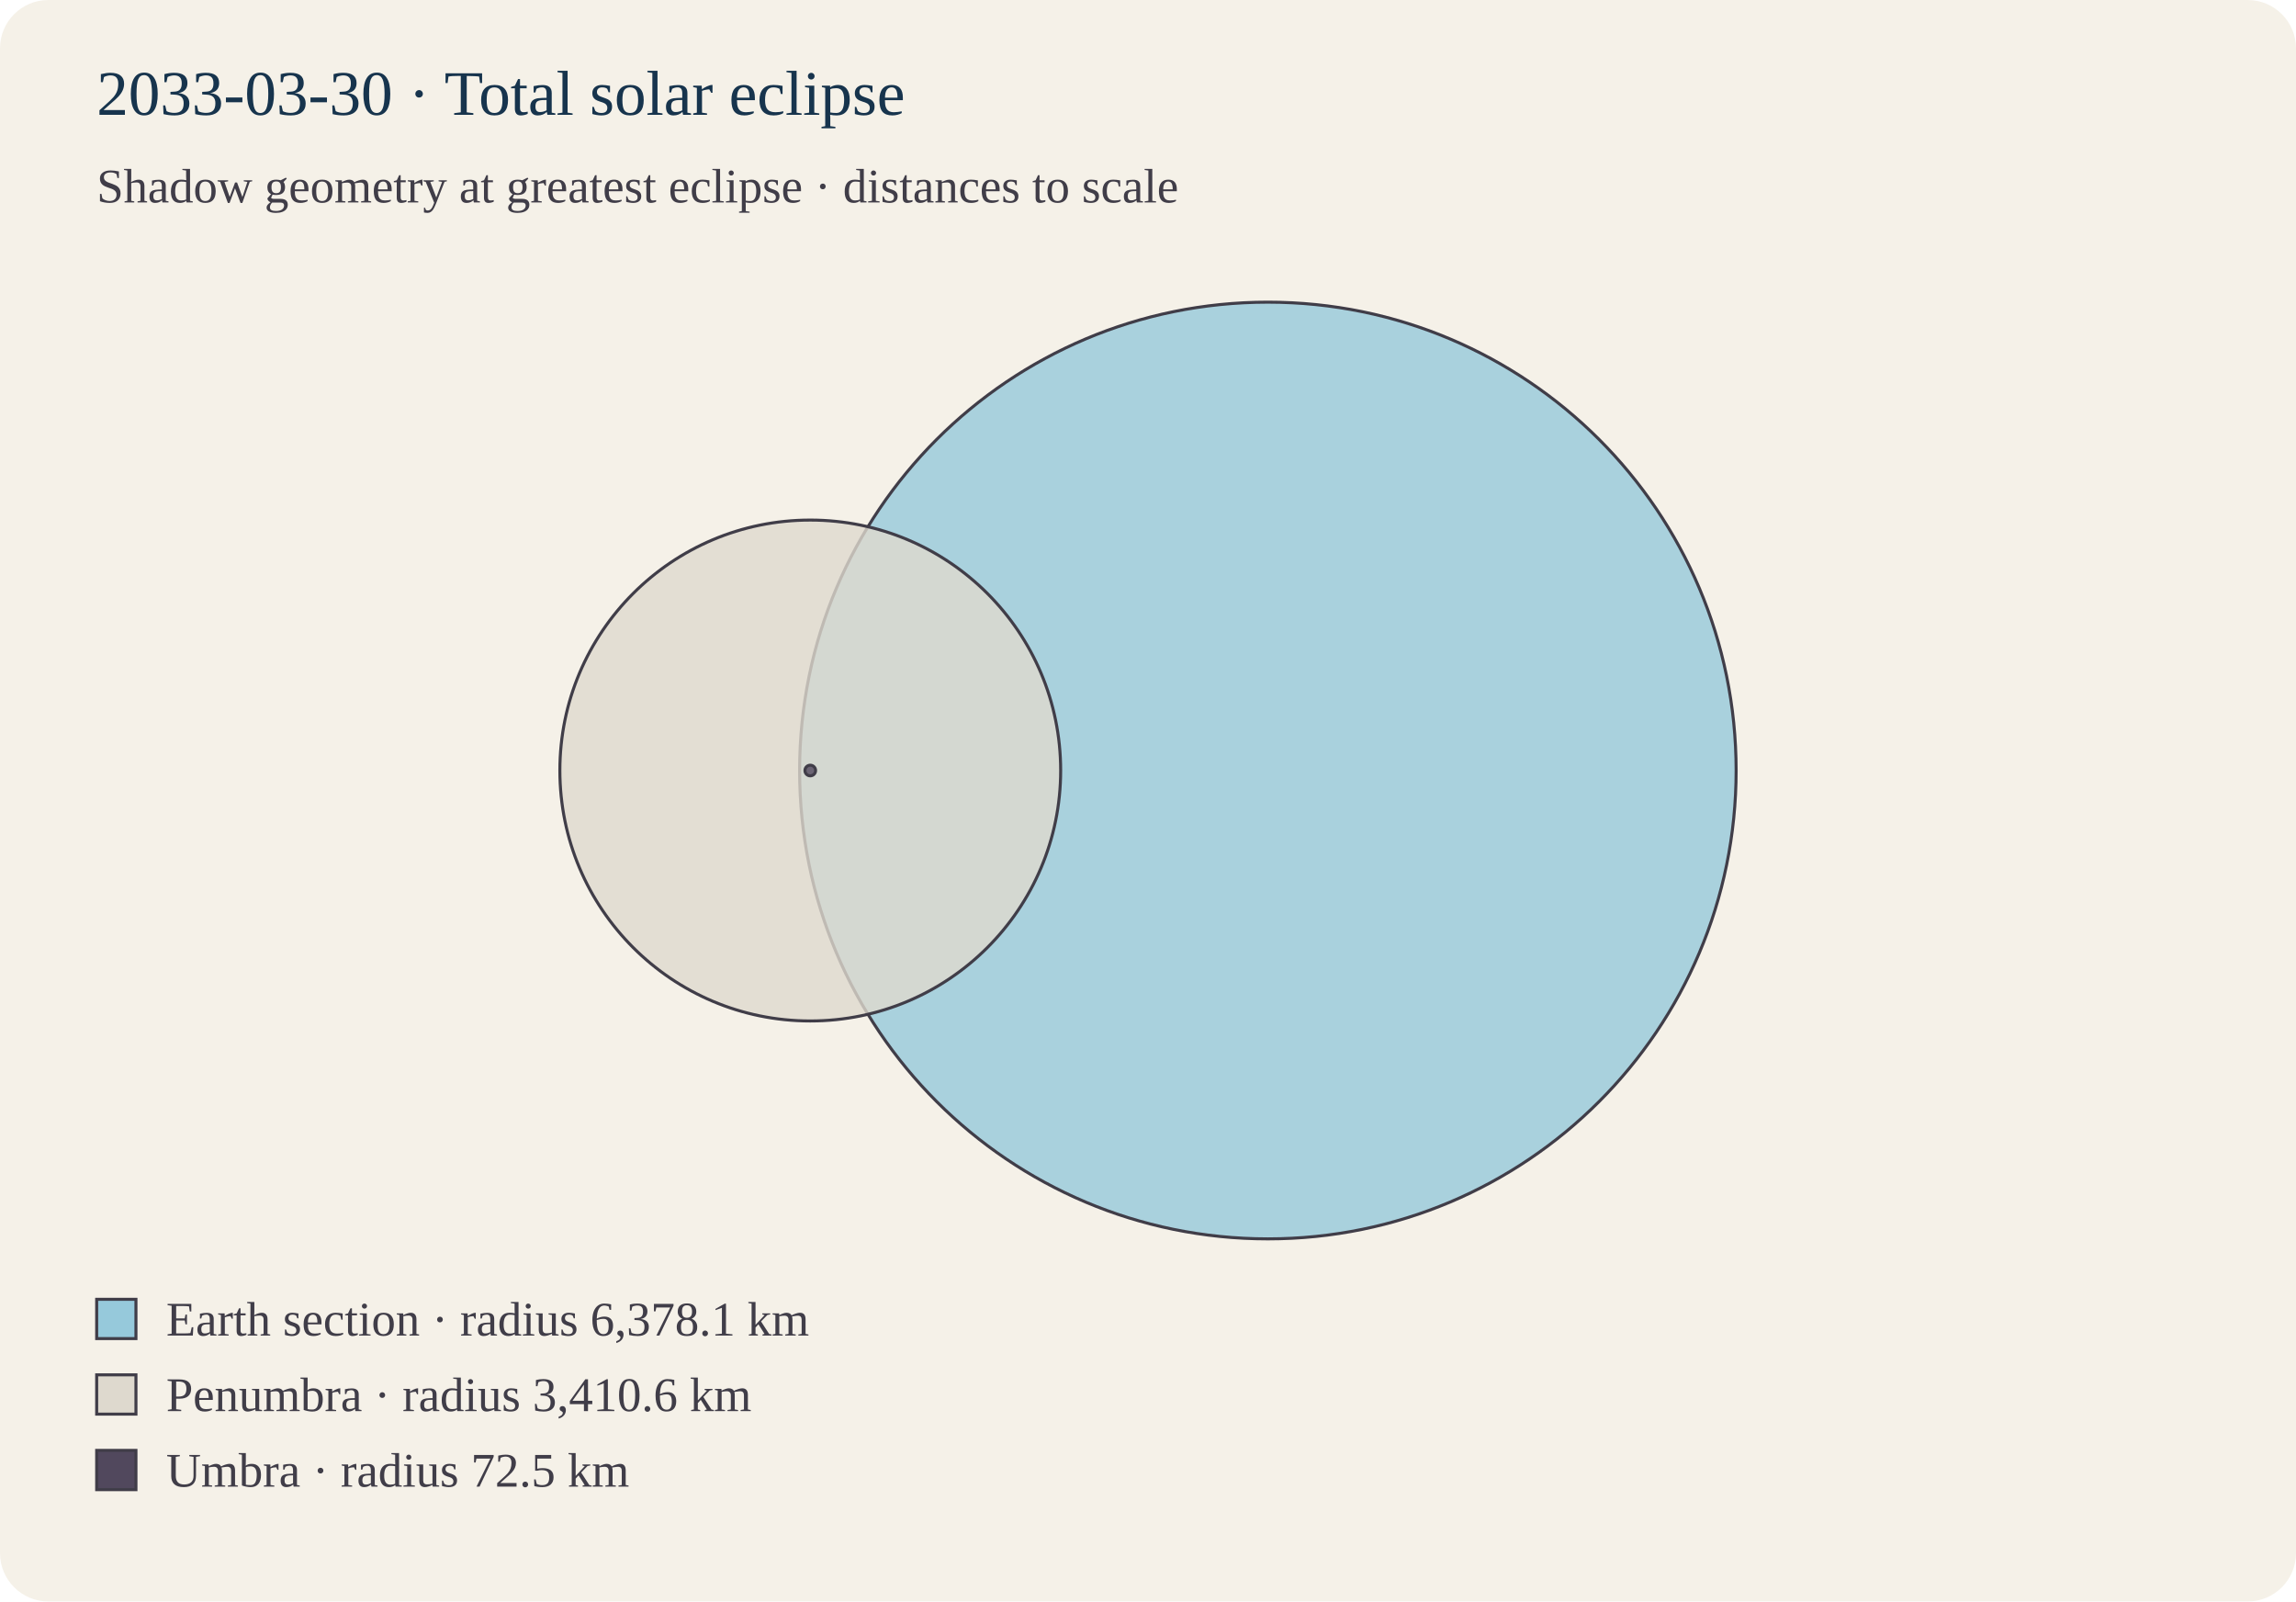
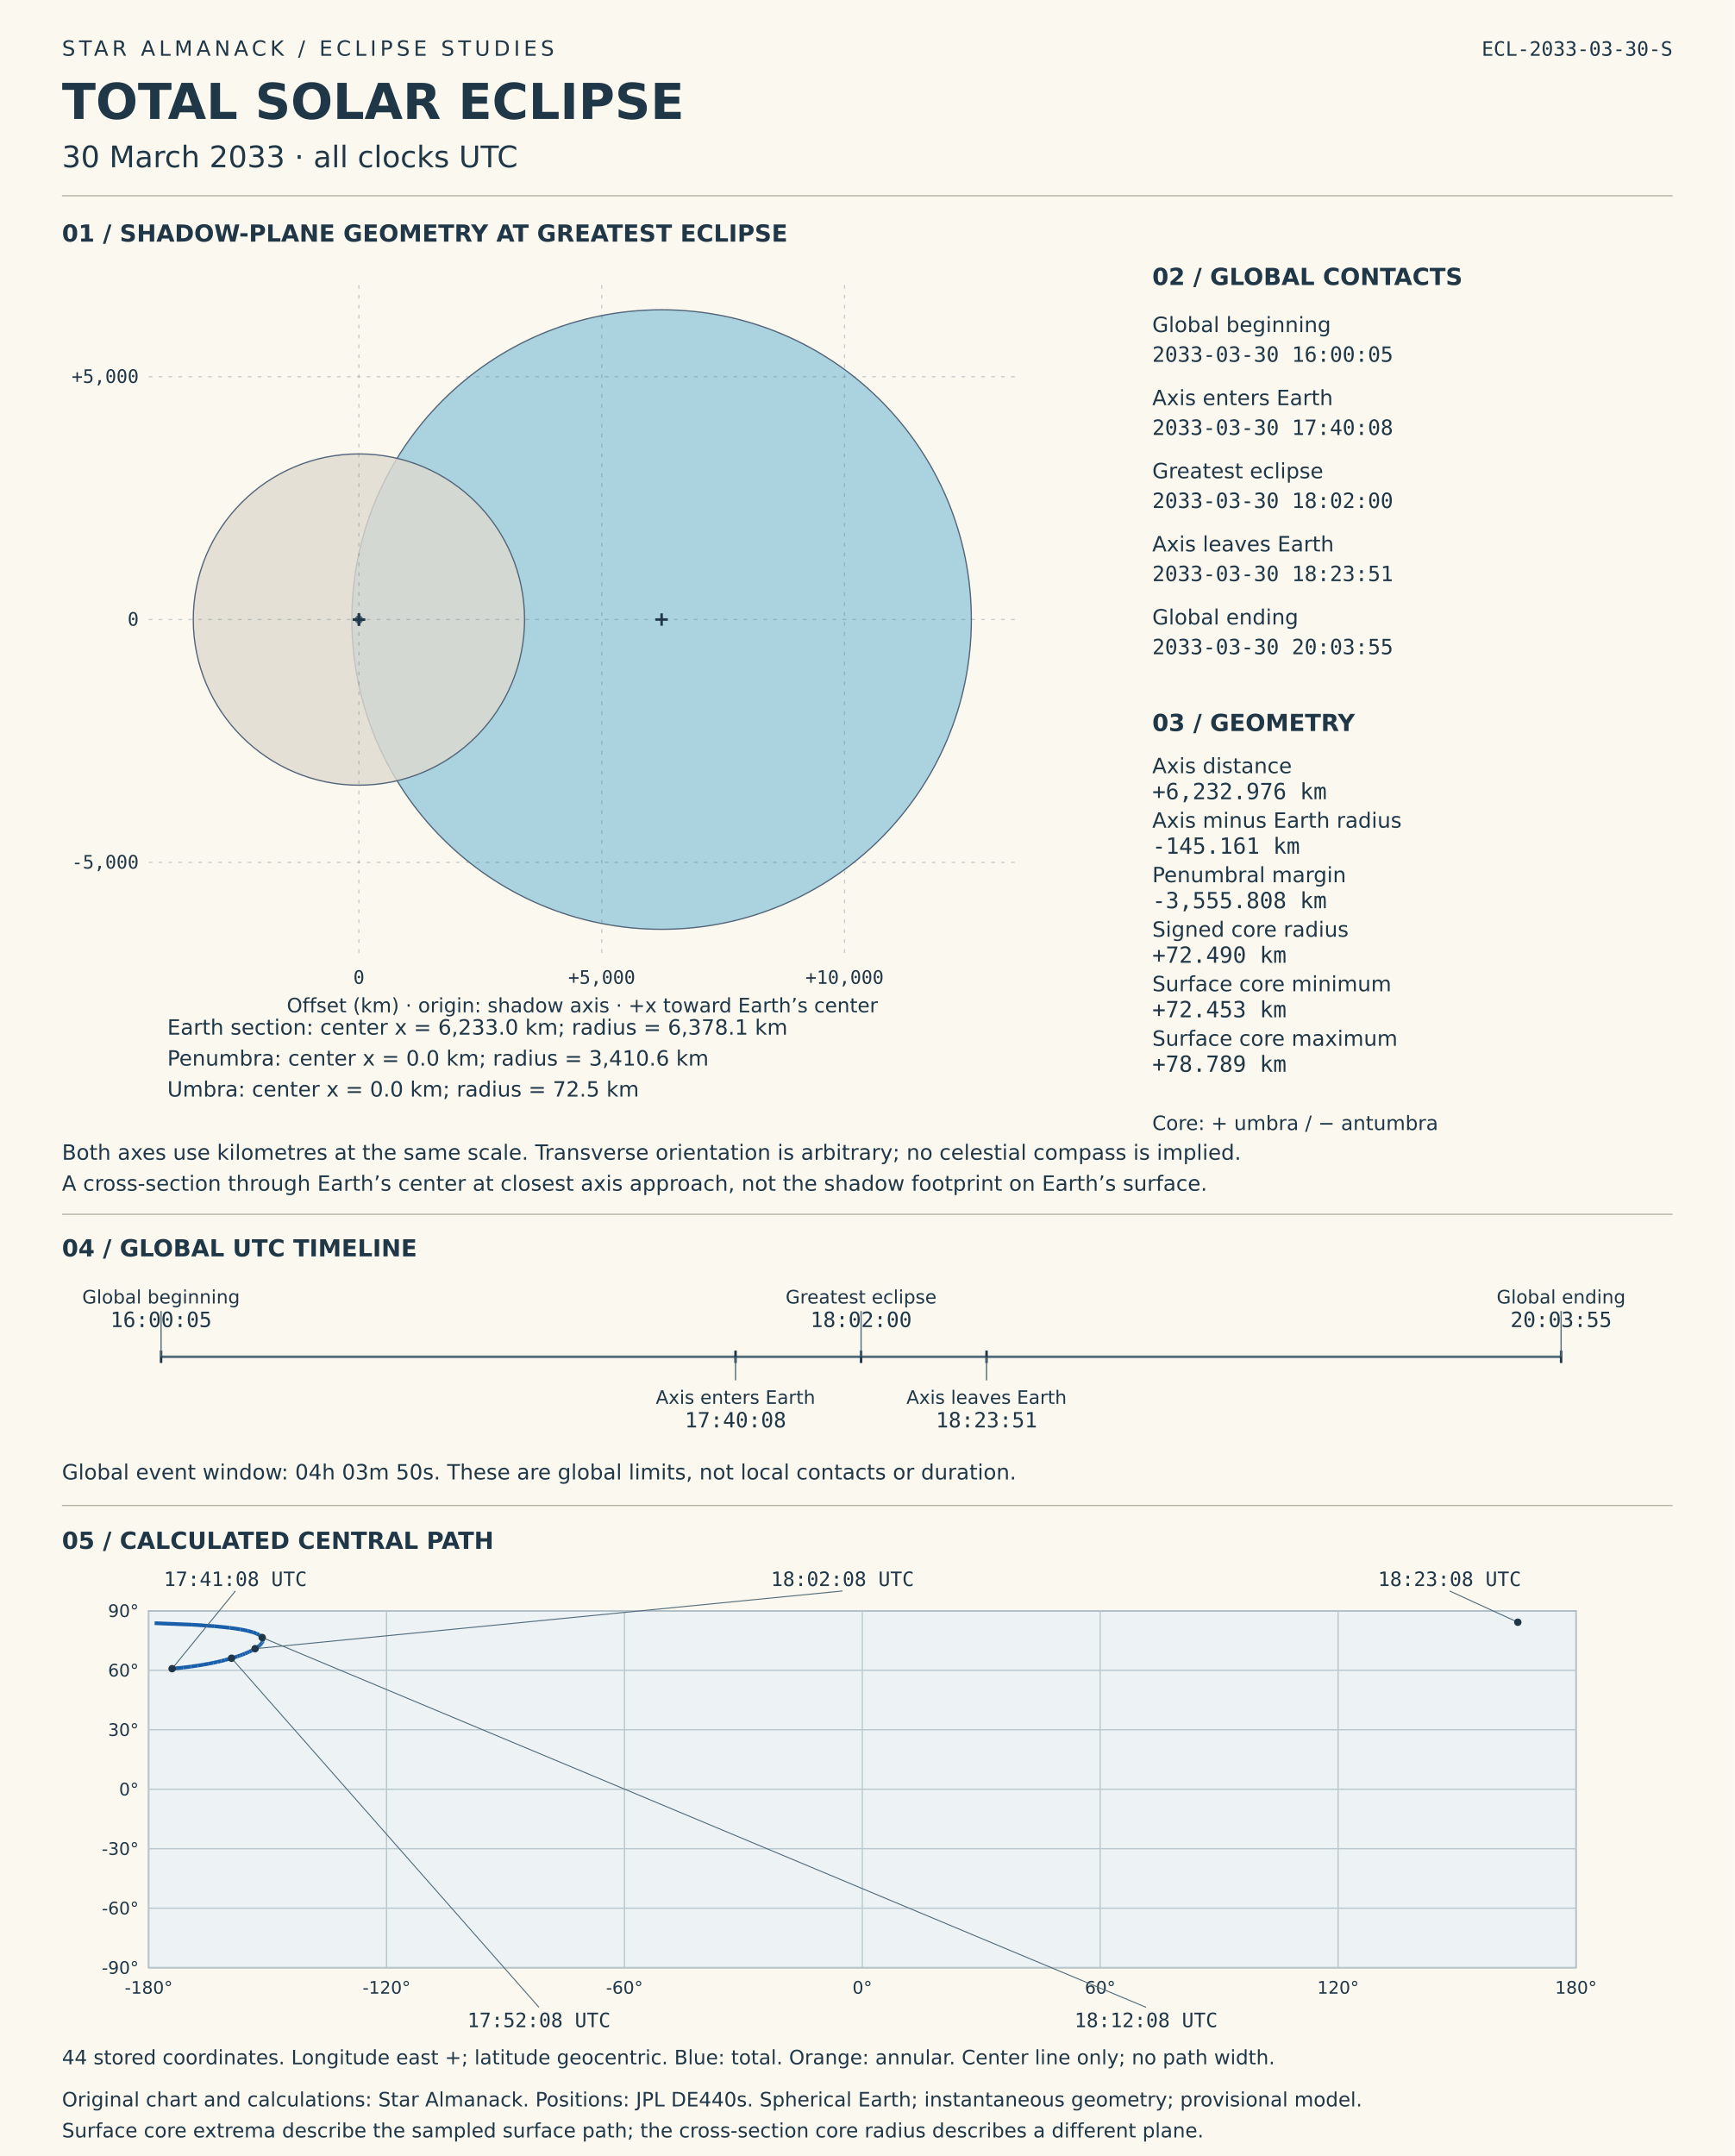
- <svg xmlns="http://www.w3.org/2000/svg" viewBox="0 0 760 530" role="img" aria-labelledby="art-title art-desc">
-   <rect width="760" height="530" rx="16" fill="#f5f1e8" />
-   <text x="32" y="38" font-size="21" fill="#17344d">2033-03-30 · Total solar eclipse</text>
-   <text x="32" y="67" font-size="16" fill="#403d48">Shadow geometry at greatest eclipse · distances to scale</text>
-   <circle data-label="Earth section" cx="419.678" cy="255" r="155" fill="#96c9db" fill-opacity="0.8" stroke="#403d48" />
-   <circle data-label="Penumbra" cx="268.206" cy="255" r="82.885" fill="#ded9ce" fill-opacity="0.8" stroke="#403d48" />
-   <circle data-label="Umbra" cx="268.206" cy="255" r="1.762" fill="#51485d" fill-opacity="0.8" stroke="#403d48" />
-   <rect x="32" y="430" width="13" height="13" fill="#96c9db" stroke="#403d48" />
-   <text x="55" y="442" font-size="16" fill="#403d48">Earth section · radius 6,378.1 km</text>
-   <rect x="32" y="455" width="13" height="13" fill="#ded9ce" stroke="#403d48" />
-   <text x="55" y="467" font-size="16" fill="#403d48">Penumbra · radius 3,410.6 km</text>
-   <rect x="32" y="480" width="13" height="13" fill="#51485d" stroke="#403d48" />
-   <text x="55" y="492" font-size="16" fill="#403d48">Umbra · radius 72.5 km</text>
+ <svg xmlns="http://www.w3.org/2000/svg" viewBox="0 0 1400 1740" role="img" aria-labelledby="solar-title solar-desc">
+   <rect width="1400" height="1740" fill="#fbf8ef" />
+   <style>text{font-family:DejaVu Sans,sans-serif;fill:#203747}.mono{font-family:DejaVu Sans Mono,monospace;font-variant-numeric:tabular-nums}</style>
+   <text x="50" y="45" font-size="17" letter-spacing="3">STAR ALMANACK  /  ECLIPSE STUDIES</text>
+   <text x="50" y="96" font-size="40" font-weight="bold">TOTAL SOLAR ECLIPSE</text>
+   <text x="50" y="135" font-size="24">30 March 2033  ·  all clocks UTC</text>
+   <text x="1350" y="45" font-size="16" text-anchor="end" class="mono">ECL-2033-03-30-S</text>
+   <line x1="50" y1="158" x2="1350" y2="158" stroke="#b8b3a4" />
+   <text x="50" y="195" font-size="19" font-weight="bold">01  /  SHADOW-PLANE GEOMETRY AT GREATEST ECLIPSE</text>
+   <circle data-label="Earth section" cx="533.998" cy="500.0" r="250" fill="#96c9db" fill-opacity=".8" stroke="#536579" />
+   <circle data-label="Penumbra" cx="289.687" cy="500.0" r="133.685" fill="#ded9ce" fill-opacity=".8" stroke="#536579" />
+   <circle data-label="Umbra" cx="289.687" cy="500.0" r="2.841" fill="#51485d" fill-opacity=".8" stroke="#536579" />
+   <g id="shadow-coordinate-grid">
+     <line x1="289.687" y1="230" x2="289.687" y2="770" stroke="#526c7b" stroke-opacity=".3" stroke-dasharray="3 5" />
+     <text x="289.687" y="794" font-size="15" text-anchor="middle" class="mono">0</text>
+     <line x1="485.669" y1="230" x2="485.669" y2="770" stroke="#526c7b" stroke-opacity=".3" stroke-dasharray="3 5" />
+     <text x="485.669" y="794" font-size="15" text-anchor="middle" class="mono">+5,000</text>
+     <line x1="681.651" y1="230" x2="681.651" y2="770" stroke="#526c7b" stroke-opacity=".3" stroke-dasharray="3 5" />
+     <text x="681.651" y="794" font-size="15" text-anchor="middle" class="mono">+10,000</text>
+     <line x1="120" y1="695.982" x2="820" y2="695.982" stroke="#526c7b" stroke-opacity=".3" stroke-dasharray="3 5" />
+     <text x="112" y="700.982" font-size="15" text-anchor="end" class="mono">-5,000</text>
+     <line x1="120" y1="500.0" x2="820" y2="500.0" stroke="#526c7b" stroke-opacity=".3" stroke-dasharray="3 5" />
+     <text x="112" y="505.0" font-size="15" text-anchor="end" class="mono">0</text>
+     <line x1="120" y1="304.018" x2="820" y2="304.018" stroke="#526c7b" stroke-opacity=".3" stroke-dasharray="3 5" />
+     <text x="112" y="309.018" font-size="15" text-anchor="end" class="mono">+5,000</text>
+   </g>
+   <line x1="528.998" y1="500.0" x2="538.998" y2="500.0" stroke="#203747" stroke-width="2" />
+   <line x1="533.998" y1="495.0" x2="533.998" y2="505.0" stroke="#203747" stroke-width="2" />
+   <text x="135" y="835" font-size="17">Earth section: center x = 6,233.0 km; radius = 6,378.1 km</text>
+   <line x1="284.687" y1="500.0" x2="294.687" y2="500.0" stroke="#203747" stroke-width="2" />
+   <line x1="289.687" y1="495.0" x2="289.687" y2="505.0" stroke="#203747" stroke-width="2" />
+   <text x="135" y="860" font-size="17">Penumbra: center x = 0.0 km; radius = 3,410.6 km</text>
+   <line x1="284.687" y1="500.0" x2="294.687" y2="500.0" stroke="#203747" stroke-width="2" />
+   <line x1="289.687" y1="495.0" x2="289.687" y2="505.0" stroke="#203747" stroke-width="2" />
+   <text x="135" y="885" font-size="17">Umbra: center x = 0.0 km; radius = 72.5 km</text>
+   <text x="470" y="817" font-size="16" text-anchor="middle">Offset (km) · origin: shadow axis · +x toward Earth’s center</text>
+   <text x="50" y="936" font-size="17">Both axes use kilometres at the same scale. Transverse orientation is arbitrary; no celestial compass is implied.</text>
+   <text x="50" y="961" font-size="17">A cross-section through Earth’s center at closest axis approach, not the shadow footprint on Earth’s surface.</text>
+   <text x="930" y="230" font-size="19" font-weight="bold">02  /  GLOBAL CONTACTS</text>
+   <text x="930" y="268" font-size="17">Global beginning</text>
+   <text x="930" y="292" font-size="17" class="mono">2033-03-30  16:00:05</text>
+   <text x="930" y="327" font-size="17">Axis enters Earth</text>
+   <text x="930" y="351" font-size="17" class="mono">2033-03-30  17:40:08</text>
+   <text x="930" y="386" font-size="17">Greatest eclipse</text>
+   <text x="930" y="410" font-size="17" class="mono">2033-03-30  18:02:00</text>
+   <text x="930" y="445" font-size="17">Axis leaves Earth</text>
+   <text x="930" y="469" font-size="17" class="mono">2033-03-30  18:23:51</text>
+   <text x="930" y="504" font-size="17">Global ending</text>
+   <text x="930" y="528" font-size="17" class="mono">2033-03-30  20:03:55</text>
+   <text x="930" y="590" font-size="19" font-weight="bold">03  /  GEOMETRY</text>
+   <text x="930" y="624" font-size="17">Axis distance</text>
+   <text x="930" y="645" font-size="18" class="mono">+6,232.976 km</text>
+   <text x="930" y="668" font-size="17">Axis minus Earth radius</text>
+   <text x="930" y="689" font-size="18" class="mono">-145.161 km</text>
+   <text x="930" y="712" font-size="17">Penumbral margin</text>
+   <text x="930" y="733" font-size="18" class="mono">-3,555.808 km</text>
+   <text x="930" y="756" font-size="17">Signed core radius</text>
+   <text x="930" y="777" font-size="18" class="mono">+72.490 km</text>
+   <text x="930" y="800" font-size="17">Surface core minimum</text>
+   <text x="930" y="821" font-size="18" class="mono">+72.453 km</text>
+   <text x="930" y="844" font-size="17">Surface core maximum</text>
+   <text x="930" y="865" font-size="18" class="mono">+78.789 km</text>
+   <text x="930" y="912" font-size="16">Core: + umbra / − antumbra</text>
+   <line x1="50" y1="980" x2="1350" y2="980" stroke="#b8b3a4" />
+   <text x="50" y="1014" font-size="19" font-weight="bold">04  /  GLOBAL UTC TIMELINE</text>
+   <line x1="130" y1="1095" x2="1260" y2="1095" stroke="#526c7b" stroke-width="2" />
+   <line x1="130.0" y1="1090" x2="130.0" y2="1100" stroke="#203747" stroke-width="2" />
+   <line x1="130.0" y1="1095" x2="130.0" y2="1058" stroke="#526c7b" />
+   <text x="130.0" y="1052" font-size="15" text-anchor="middle">Global beginning</text>
+   <text x="130.0" y="1071" font-size="17" text-anchor="middle" class="mono">16:00:05</text>
+   <line x1="593.663" y1="1090" x2="593.663" y2="1100" stroke="#203747" stroke-width="2" />
+   <line x1="593.663" y1="1095" x2="593.663" y2="1114" stroke="#526c7b" />
+   <text x="593.663" y="1133" font-size="15" text-anchor="middle">Axis enters Earth</text>
+   <text x="593.663" y="1152" font-size="17" text-anchor="middle" class="mono">17:40:08</text>
+   <line x1="695.0" y1="1090" x2="695.0" y2="1100" stroke="#203747" stroke-width="2" />
+   <line x1="695.0" y1="1095" x2="695.0" y2="1058" stroke="#526c7b" />
+   <text x="695.0" y="1052" font-size="15" text-anchor="middle">Greatest eclipse</text>
+   <text x="695.0" y="1071" font-size="17" text-anchor="middle" class="mono">18:02:00</text>
+   <line x1="796.26" y1="1090" x2="796.26" y2="1100" stroke="#203747" stroke-width="2" />
+   <line x1="796.26" y1="1095" x2="796.26" y2="1114" stroke="#526c7b" />
+   <text x="796.26" y="1133" font-size="15" text-anchor="middle">Axis leaves Earth</text>
+   <text x="796.26" y="1152" font-size="17" text-anchor="middle" class="mono">18:23:51</text>
+   <line x1="1260.0" y1="1090" x2="1260.0" y2="1100" stroke="#203747" stroke-width="2" />
+   <line x1="1260.0" y1="1095" x2="1260.0" y2="1058" stroke="#526c7b" />
+   <text x="1260.0" y="1052" font-size="15" text-anchor="middle">Global ending</text>
+   <text x="1260.0" y="1071" font-size="17" text-anchor="middle" class="mono">20:03:55</text>
+   <text x="50" y="1194" font-size="17">Global event window: 04h 03m 50s. These are global limits, not local contacts or duration.</text>
+   <line x1="50" y1="1215" x2="1350" y2="1215" stroke="#b8b3a4" />
+   <text x="50" y="1250" font-size="19" font-weight="bold">05  /  CALCULATED CENTRAL PATH</text>
+   <g id="timed-central-path">
+     <rect x="120" y="1300" width="1152" height="288" fill="#edf3f5" stroke="#708090" />
+     <line x1="120.0" y1="1300" x2="120.0" y2="1588" stroke="#b8c7cd" />
+     <text x="120.0" y="1609" font-size="14" text-anchor="middle">-180°</text>
+     <line x1="312.0" y1="1300" x2="312.0" y2="1588" stroke="#b8c7cd" />
+     <text x="312.0" y="1609" font-size="14" text-anchor="middle">-120°</text>
+     <line x1="504.0" y1="1300" x2="504.0" y2="1588" stroke="#b8c7cd" />
+     <text x="504.0" y="1609" font-size="14" text-anchor="middle">-60°</text>
+     <line x1="696.0" y1="1300" x2="696.0" y2="1588" stroke="#b8c7cd" />
+     <text x="696.0" y="1609" font-size="14" text-anchor="middle">0°</text>
+     <line x1="888.0" y1="1300" x2="888.0" y2="1588" stroke="#b8c7cd" />
+     <text x="888.0" y="1609" font-size="14" text-anchor="middle">60°</text>
+     <line x1="1080.0" y1="1300" x2="1080.0" y2="1588" stroke="#b8c7cd" />
+     <text x="1080.0" y="1609" font-size="14" text-anchor="middle">120°</text>
+     <line x1="1272.0" y1="1300" x2="1272.0" y2="1588" stroke="#b8c7cd" />
+     <text x="1272.0" y="1609" font-size="14" text-anchor="middle">180°</text>
+     <line x1="120" y1="1588.0" x2="1272" y2="1588.0" stroke="#b8c7cd" />
+     <text x="112" y="1593.0" font-size="14" text-anchor="end">-90°</text>
+     <line x1="120" y1="1540.0" x2="1272" y2="1540.0" stroke="#b8c7cd" />
+     <text x="112" y="1545.0" font-size="14" text-anchor="end">-60°</text>
+     <line x1="120" y1="1492.0" x2="1272" y2="1492.0" stroke="#b8c7cd" />
+     <text x="112" y="1497.0" font-size="14" text-anchor="end">-30°</text>
+     <line x1="120" y1="1444.0" x2="1272" y2="1444.0" stroke="#b8c7cd" />
+     <text x="112" y="1449.0" font-size="14" text-anchor="end">0°</text>
+     <line x1="120" y1="1396.0" x2="1272" y2="1396.0" stroke="#b8c7cd" />
+     <text x="112" y="1401.0" font-size="14" text-anchor="end">30°</text>
+     <line x1="120" y1="1348.0" x2="1272" y2="1348.0" stroke="#b8c7cd" />
+     <text x="112" y="1353.0" font-size="14" text-anchor="end">60°</text>
+     <line x1="120" y1="1300.0" x2="1272" y2="1300.0" stroke="#b8c7cd" />
+     <text x="112" y="1305.0" font-size="14" text-anchor="end">90°</text>
+     <line x1="138.905" y1="1346.711" x2="147.683" y2="1345.815" stroke="#195ea8" stroke-width="3" />
+     <line x1="147.683" y1="1345.815" x2="154.221" y2="1344.995" stroke="#195ea8" stroke-width="3" />
+     <line x1="154.221" y1="1344.995" x2="159.603" y2="1344.211" stroke="#195ea8" stroke-width="3" />
+     <line x1="159.603" y1="1344.211" x2="164.248" y2="1343.448" stroke="#195ea8" stroke-width="3" />
+     <line x1="164.248" y1="1343.448" x2="168.369" y2="1342.698" stroke="#195ea8" stroke-width="3" />
+     <line x1="168.369" y1="1342.698" x2="172.094" y2="1341.956" stroke="#195ea8" stroke-width="3" />
+     <line x1="172.094" y1="1341.956" x2="175.503" y2="1341.218" stroke="#195ea8" stroke-width="3" />
+     <line x1="175.503" y1="1341.218" x2="178.652" y2="1340.483" stroke="#195ea8" stroke-width="3" />
+     <line x1="178.652" y1="1340.483" x2="181.582" y2="1339.748" stroke="#195ea8" stroke-width="3" />
+     <line x1="181.582" y1="1339.748" x2="184.324" y2="1339.013" stroke="#195ea8" stroke-width="3" />
+     <line x1="184.324" y1="1339.013" x2="186.899" y2="1338.275" stroke="#195ea8" stroke-width="3" />
+     <line x1="186.899" y1="1338.275" x2="189.326" y2="1337.533" stroke="#195ea8" stroke-width="3" />
+     <line x1="189.326" y1="1337.533" x2="191.618" y2="1336.787" stroke="#195ea8" stroke-width="3" />
+     <line x1="191.618" y1="1336.787" x2="193.785" y2="1336.036" stroke="#195ea8" stroke-width="3" />
+     <line x1="193.785" y1="1336.036" x2="195.836" y2="1335.279" stroke="#195ea8" stroke-width="3" />
+     <line x1="195.836" y1="1335.279" x2="197.776" y2="1334.515" stroke="#195ea8" stroke-width="3" />
+     <line x1="197.776" y1="1334.515" x2="199.61" y2="1333.744" stroke="#195ea8" stroke-width="3" />
+     <line x1="199.61" y1="1333.744" x2="201.339" y2="1332.963" stroke="#195ea8" stroke-width="3" />
+     <line x1="201.339" y1="1332.963" x2="202.965" y2="1332.174" stroke="#195ea8" stroke-width="3" />
+     <line x1="202.965" y1="1332.174" x2="204.486" y2="1331.374" stroke="#195ea8" stroke-width="3" />
+     <line x1="204.486" y1="1331.374" x2="205.719" y2="1330.672" stroke="#195ea8" stroke-width="3" />
+     <line x1="205.719" y1="1330.672" x2="205.901" y2="1330.563" stroke="#195ea8" stroke-width="3" />
+     <line x1="205.901" y1="1330.563" x2="207.204" y2="1329.74" stroke="#195ea8" stroke-width="3" />
+     <line x1="207.204" y1="1329.74" x2="208.388" y2="1328.903" stroke="#195ea8" stroke-width="3" />
+     <line x1="208.388" y1="1328.903" x2="209.446" y2="1328.053" stroke="#195ea8" stroke-width="3" />
+     <line x1="209.446" y1="1328.053" x2="210.363" y2="1327.187" stroke="#195ea8" stroke-width="3" />
+     <line x1="210.363" y1="1327.187" x2="211.126" y2="1326.304" stroke="#195ea8" stroke-width="3" />
+     <line x1="211.126" y1="1326.304" x2="211.712" y2="1325.403" stroke="#195ea8" stroke-width="3" />
+     <line x1="211.712" y1="1325.403" x2="212.096" y2="1324.482" stroke="#195ea8" stroke-width="3" />
+     <line x1="212.096" y1="1324.482" x2="212.243" y2="1323.54" stroke="#195ea8" stroke-width="3" />
+     <line x1="212.243" y1="1323.54" x2="212.108" y2="1322.574" stroke="#195ea8" stroke-width="3" />
+     <line x1="212.108" y1="1322.574" x2="211.631" y2="1321.583" stroke="#195ea8" stroke-width="3" />
+     <line x1="211.631" y1="1321.583" x2="210.732" y2="1320.564" stroke="#195ea8" stroke-width="3" />
+     <line x1="210.732" y1="1320.564" x2="209.302" y2="1319.514" stroke="#195ea8" stroke-width="3" />
+     <line x1="209.302" y1="1319.514" x2="207.188" y2="1318.431" stroke="#195ea8" stroke-width="3" />
+     <line x1="207.188" y1="1318.431" x2="204.173" y2="1317.312" stroke="#195ea8" stroke-width="3" />
+     <line x1="204.173" y1="1317.312" x2="199.933" y2="1316.154" stroke="#195ea8" stroke-width="3" />
+     <line x1="199.933" y1="1316.154" x2="193.975" y2="1314.955" stroke="#195ea8" stroke-width="3" />
+     <line x1="193.975" y1="1314.955" x2="185.506" y2="1313.718" stroke="#195ea8" stroke-width="3" />
+     <line x1="185.506" y1="1313.718" x2="173.181" y2="1312.449" stroke="#195ea8" stroke-width="3" />
+     <line x1="173.181" y1="1312.449" x2="154.557" y2="1311.178" stroke="#195ea8" stroke-width="3" />
+     <line x1="154.557" y1="1311.178" x2="124.819" y2="1309.995" stroke="#195ea8" stroke-width="3" />
+     <line x1="138.905" y1="1346.711" x2="190" y2="1284" stroke="#526c7b" stroke-width=".8" />
+     <circle data-utc="2033-03-30T17:41:08Z" cx="138.905" cy="1346.711" r="3" fill="#203747" />
+     <text x="190" y="1280" font-size="16" text-anchor="middle" class="mono">17:41:08 UTC</text>
+     <line x1="186.899" y1="1338.275" x2="435" y2="1620" stroke="#526c7b" stroke-width=".8" />
+     <circle data-utc="2033-03-30T17:52:08Z" cx="186.899" cy="1338.275" r="3" fill="#203747" />
+     <text x="435" y="1636" font-size="16" text-anchor="middle" class="mono">17:52:08 UTC</text>
+     <line x1="205.901" y1="1330.563" x2="680" y2="1284" stroke="#526c7b" stroke-width=".8" />
+     <circle data-utc="2033-03-30T18:02:08Z" cx="205.901" cy="1330.563" r="3" fill="#203747" />
+     <text x="680" y="1280" font-size="16" text-anchor="middle" class="mono">18:02:08 UTC</text>
+     <line x1="211.631" y1="1321.583" x2="925" y2="1620" stroke="#526c7b" stroke-width=".8" />
+     <circle data-utc="2033-03-30T18:12:08Z" cx="211.631" cy="1321.583" r="3" fill="#203747" />
+     <text x="925" y="1636" font-size="16" text-anchor="middle" class="mono">18:12:08 UTC</text>
+     <line x1="1225.052" y1="1309.228" x2="1170" y2="1284" stroke="#526c7b" stroke-width=".8" />
+     <circle data-utc="2033-03-30T18:23:08Z" cx="1225.052" cy="1309.228" r="3" fill="#203747" />
+     <text x="1170" y="1280" font-size="16" text-anchor="middle" class="mono">18:23:08 UTC</text>
+   </g>
+   <text x="50" y="1666" font-size="16">44 stored coordinates. Longitude east +; latitude geocentric. Blue: total. Orange: annular. Center line only; no path width.</text>
+   <text x="50" y="1700" font-size="16">Original chart and calculations: Star Almanack. Positions: JPL DE440s. Spherical Earth; instantaneous geometry; provisional model.</text>
+   <text x="50" y="1725" font-size="16">Surface core extrema describe the sampled surface path; the cross-section core radius describes a different plane.</text>
</svg>
